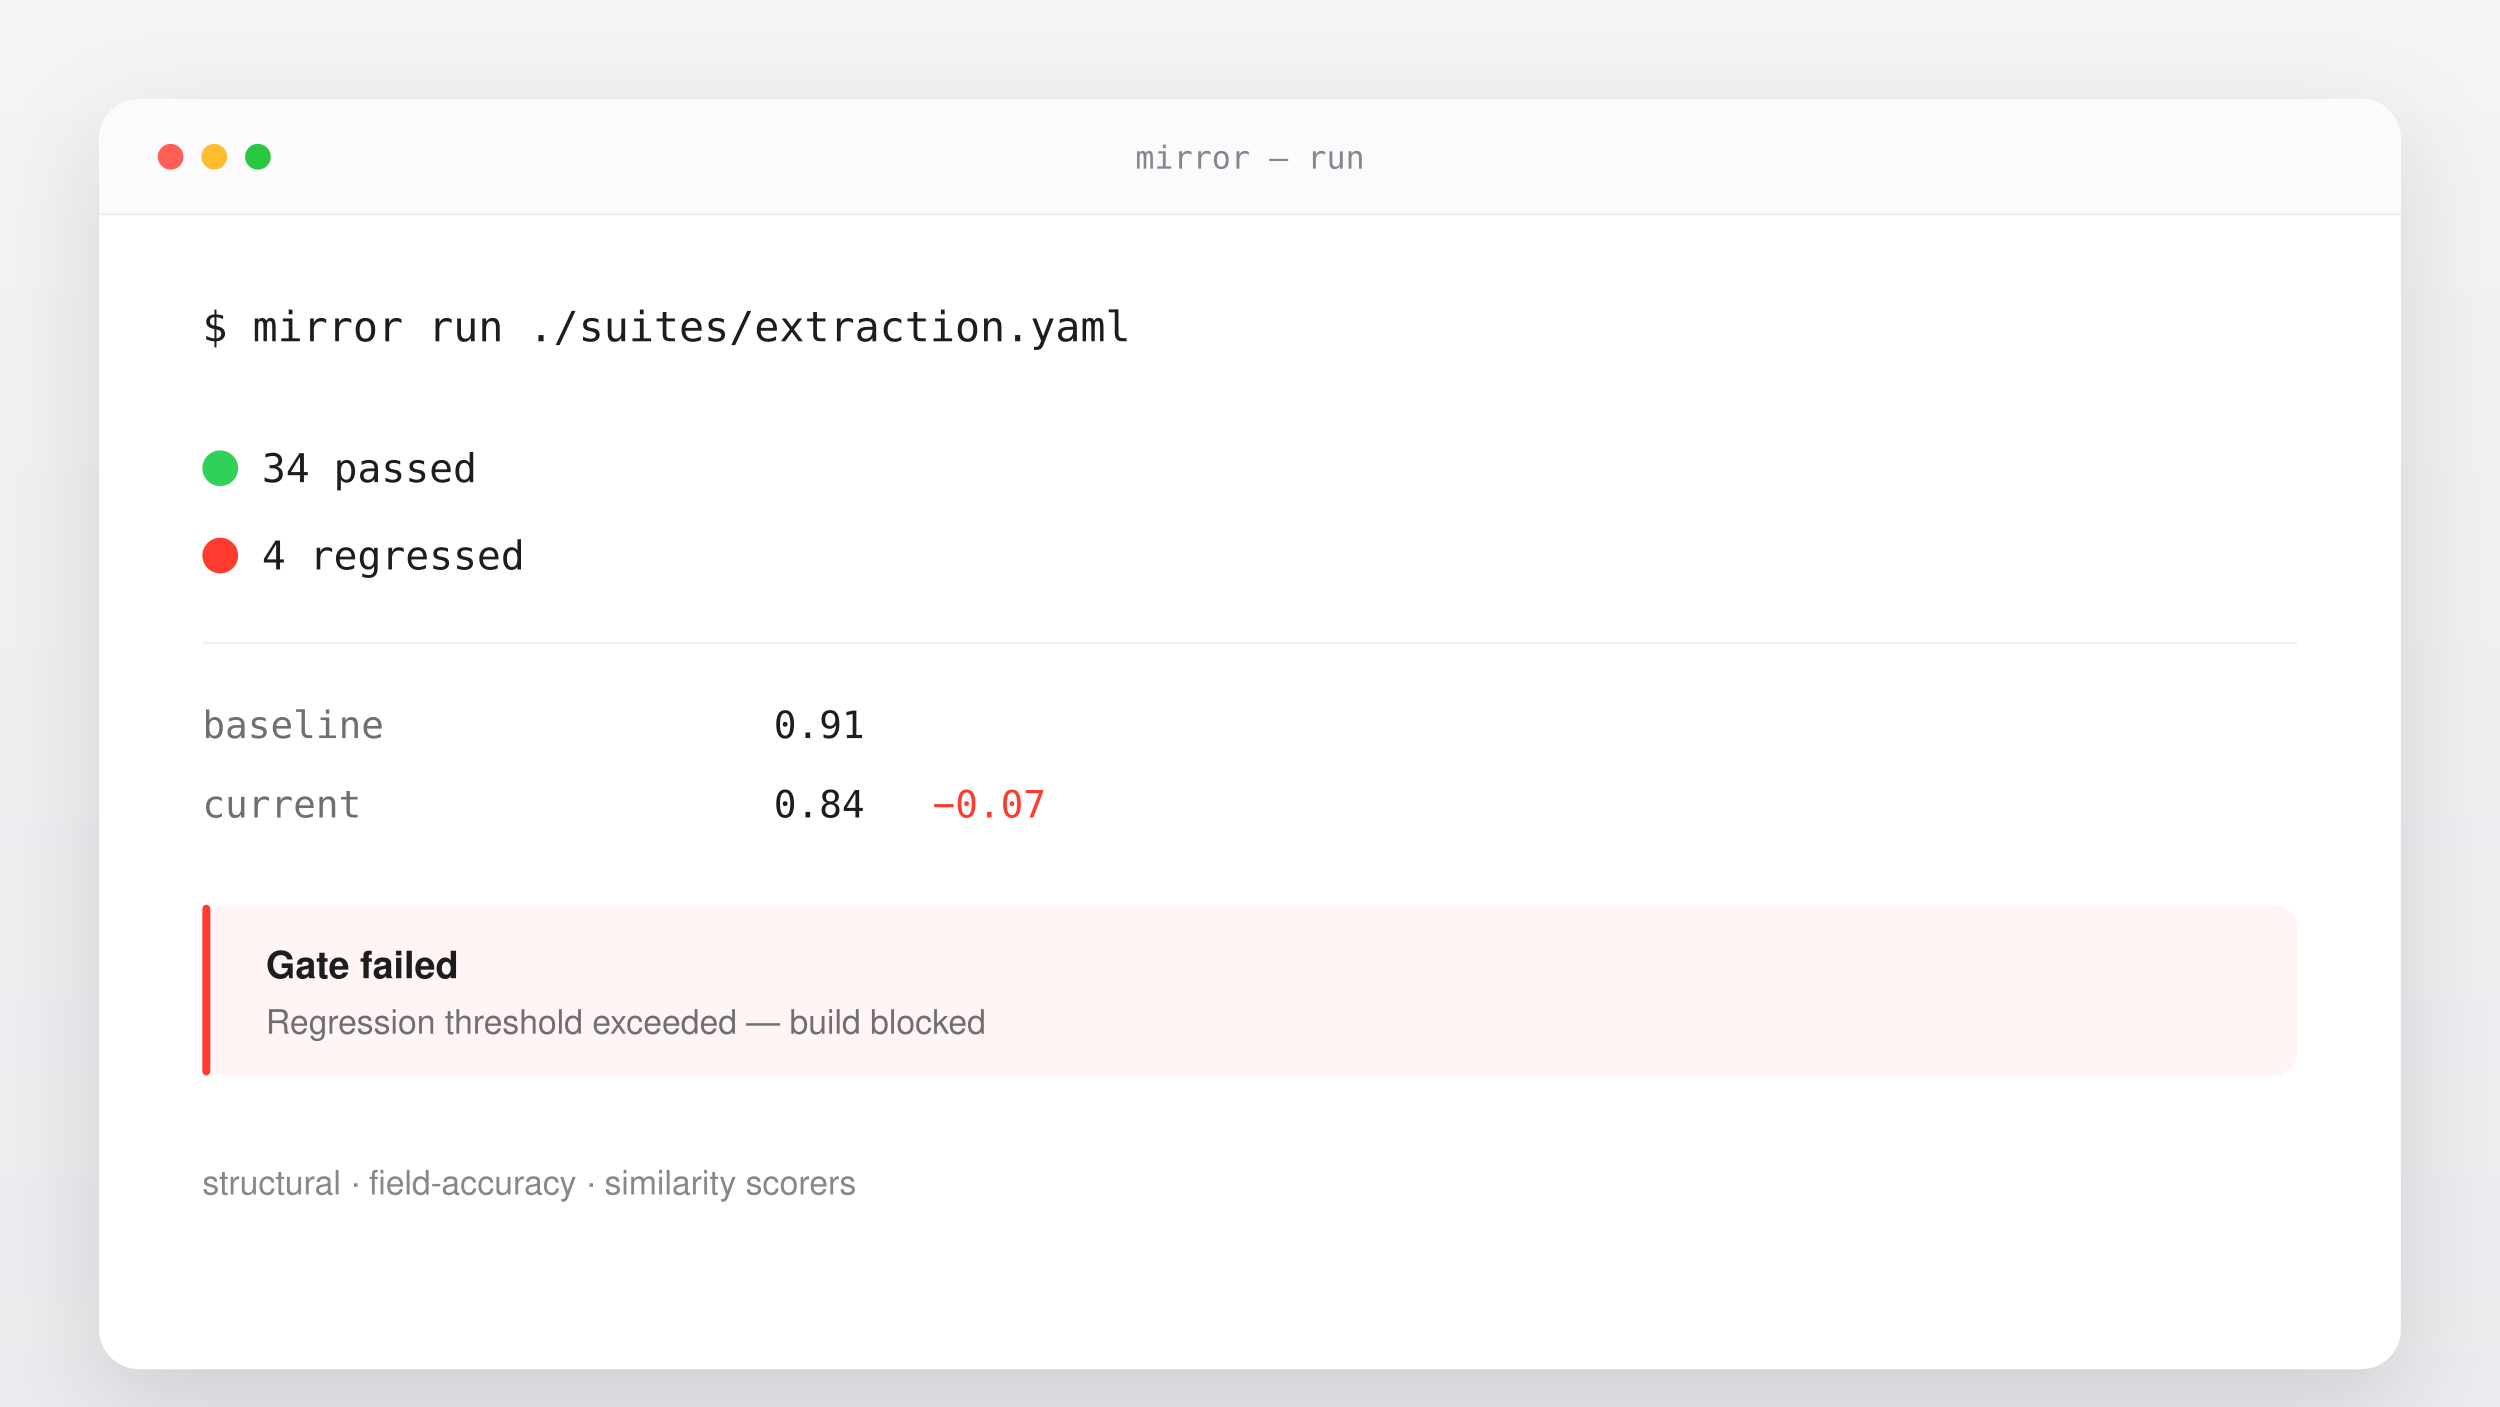
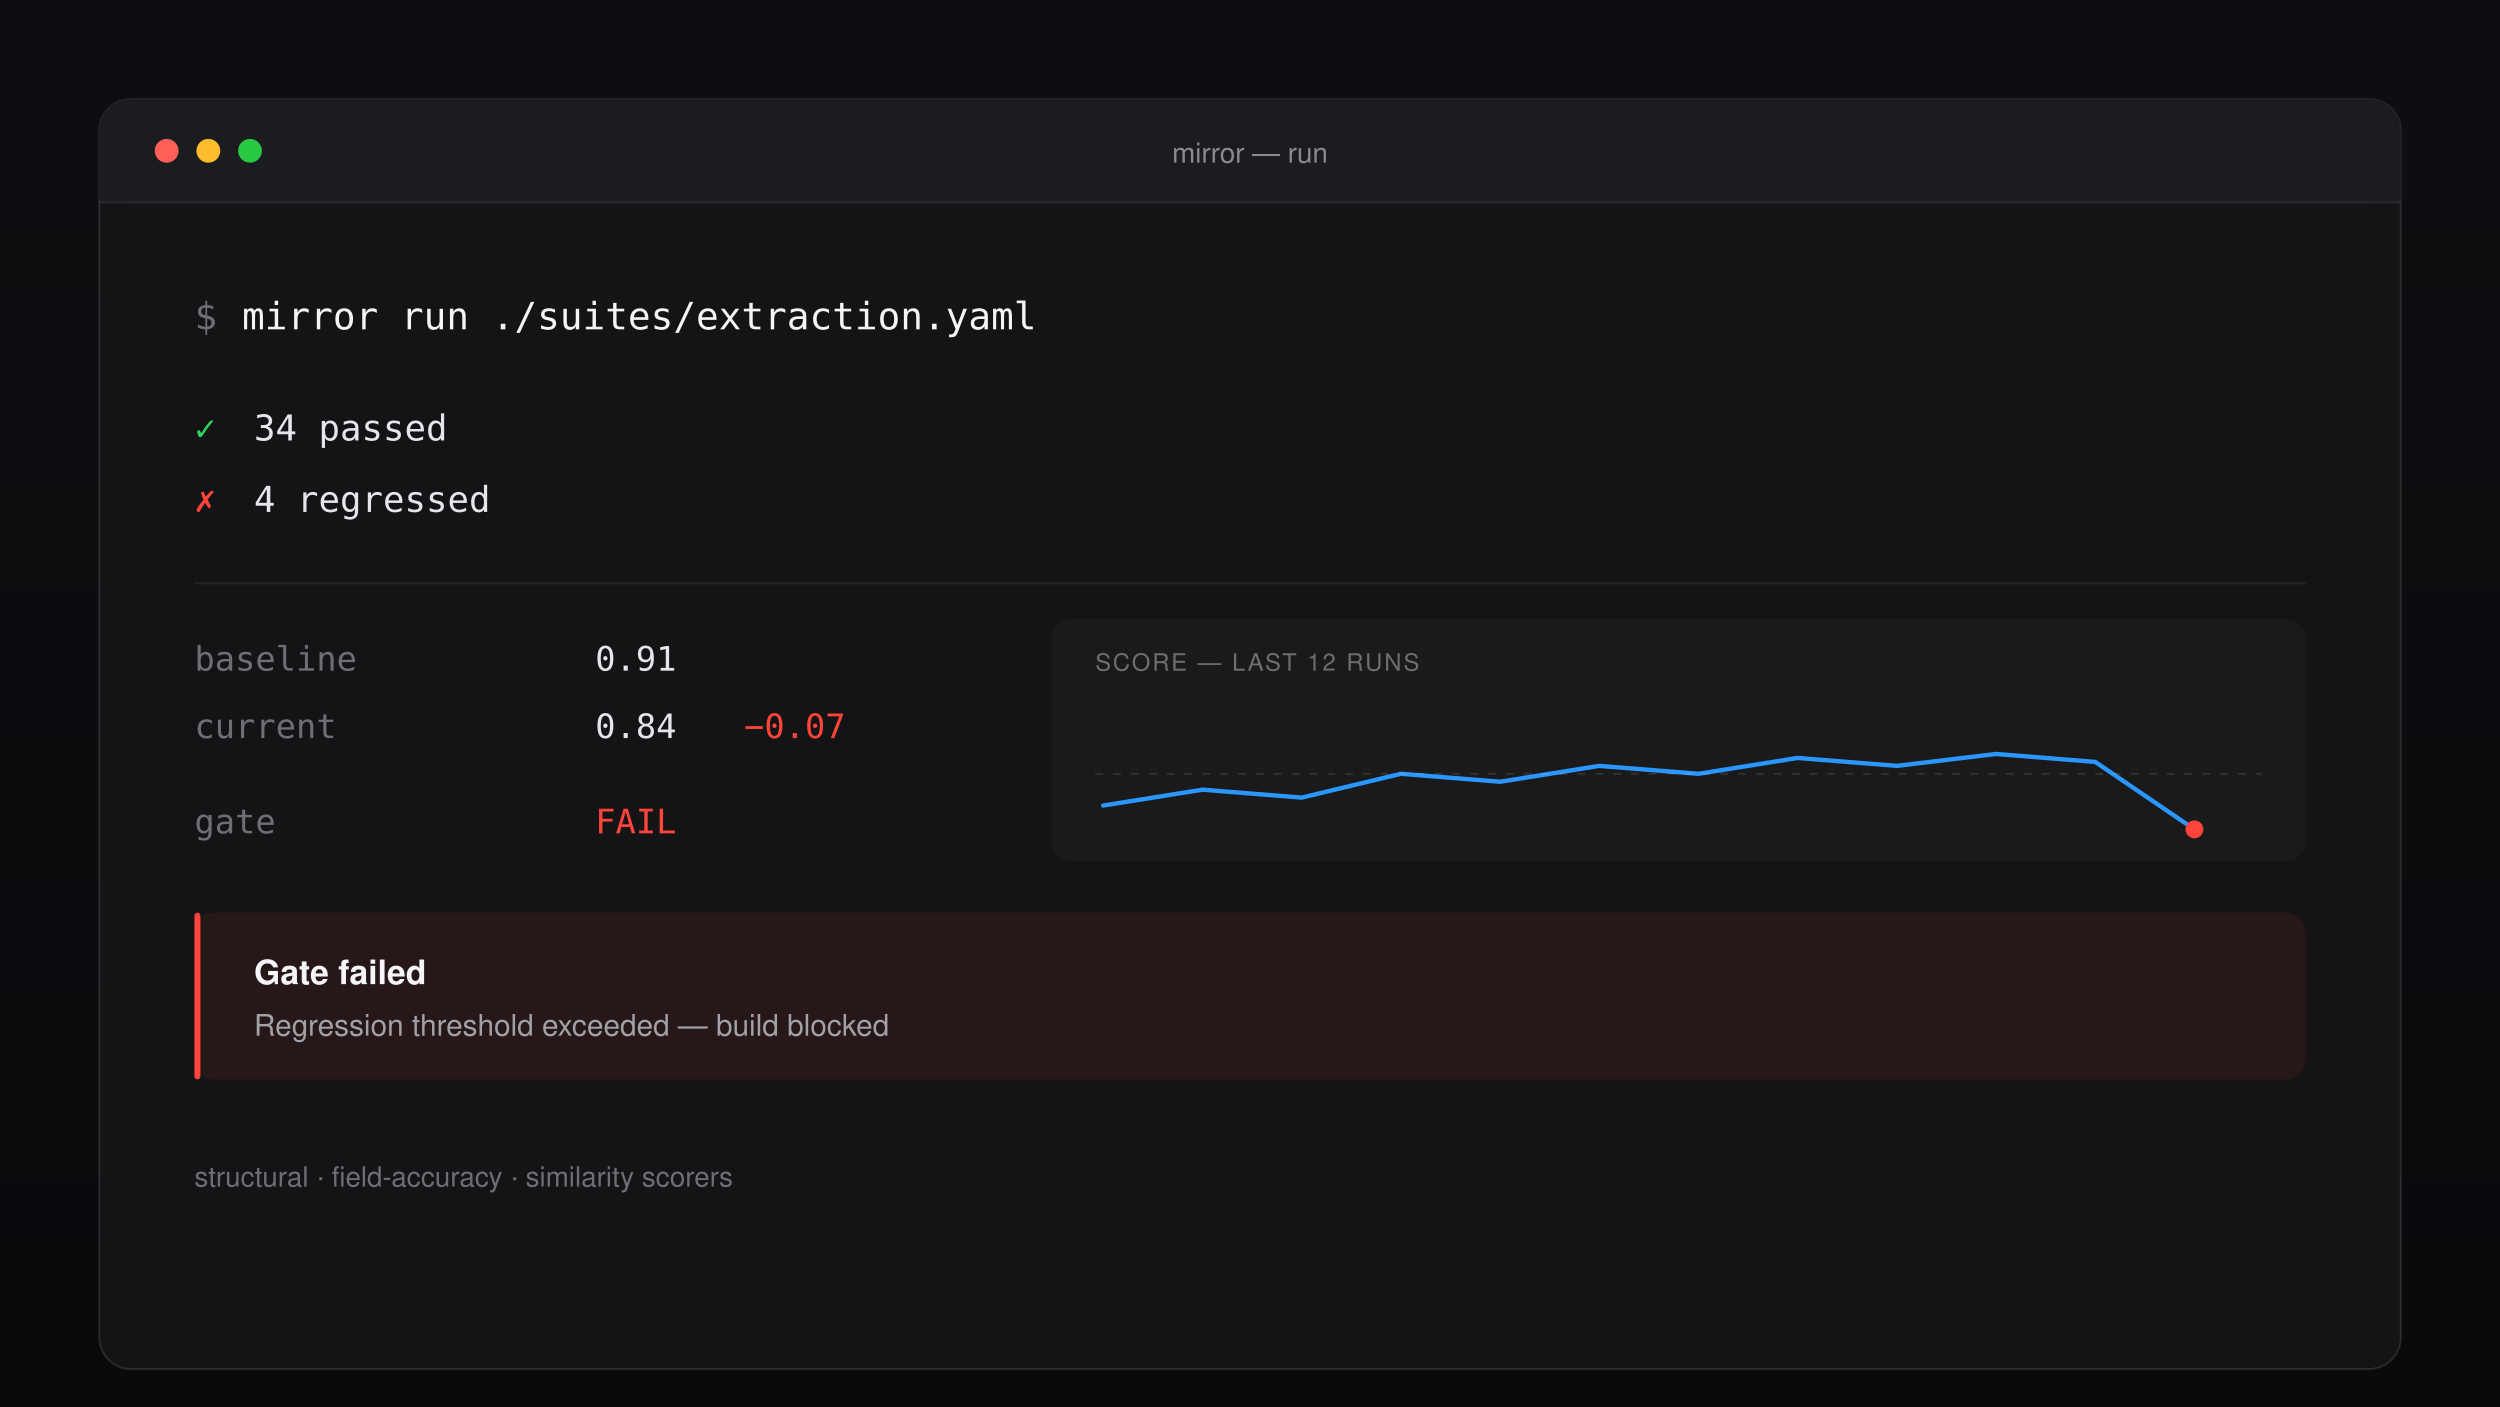
<svg xmlns="http://www.w3.org/2000/svg" viewBox="170 80 1260 709" font-family="-apple-system, BlinkMacSystemFont, 'SF Pro Display', Helvetica, Arial, sans-serif">
  <defs>
-     <linearGradient id="mbg" x1="0" y1="0" x2="0" y2="1">
-       <stop offset="0%" stop-color="#f5f5f7" />
-       <stop offset="100%" stop-color="#ebebef" />
+     <linearGradient id="mrbg" x1="0" y1="0" x2="0" y2="1">
+       <stop offset="0%" stop-color="#0e0f12" />
+       <stop offset="100%" stop-color="#08090b" />
    </linearGradient>
-     <filter id="msh" x="-20%" y="-20%" width="140%" height="140%">
-       <feDropShadow dx="0" dy="18" stdDeviation="26" flood-color="#000" flood-opacity="0.13" />
-     </filter>
  </defs>
-   <rect width="1600" height="900" fill="url(#mbg)" />
-   <g filter="url(#msh)">
-     <rect x="220" y="130" width="1160" height="640" rx="20" fill="#ffffff" />
+   <rect x="0" y="0" width="1600" height="900" fill="url(#mrbg)" />
+   <rect x="220" y="130" width="1160" height="640" rx="16" fill="#141416" stroke="#ffffff1c" stroke-width="1" />
+   <rect x="220" y="130" width="1160" height="52" rx="16" fill="#1b1c1f" />
+   <rect x="220" y="166" width="1160" height="16" fill="#1b1c1f" />
+   <line x1="220" y1="182" x2="1380" y2="182" stroke="#ffffff14" stroke-width="1" />
+   <circle cx="254" cy="156" r="6" fill="#ff5f57" />
+   <circle cx="275" cy="156" r="6" fill="#febc2e" />
+   <circle cx="296" cy="156" r="6" fill="#28c840" />
+   <text x="800" y="162" font-size="14" fill="#8a8a90" text-anchor="middle">mirror — run</text>
+   <g font-family="ui-monospace, SFMono-Regular, Menlo, monospace">
+     <text x="268" y="246" font-size="19" fill="#6e6e73">$</text>
+     <text x="292" y="246" font-size="19" fill="#f5f5f7">mirror run ./suites/extraction.yaml</text>
+     <text x="268" y="302" font-size="18" fill="#30d158">✓</text>
+     <text x="298" y="302" font-size="18" fill="#e6e6ea">34 passed</text>
+     <text x="268" y="338" font-size="18" fill="#ff453a">✗</text>
+     <text x="298" y="338" font-size="18" fill="#e6e6ea">4 regressed</text>
+     <line x1="268" y1="374" x2="1332" y2="374" stroke="#ffffff12" stroke-width="1" />
+     <text x="268" y="418" font-size="17" fill="#6e6e73">baseline</text>
+     <text x="470" y="418" font-size="17" fill="#e6e6ea">0.91</text>
+     <text x="268" y="452" font-size="17" fill="#6e6e73">current</text>
+     <text x="470" y="452" font-size="17" fill="#e6e6ea">0.84</text>
+     <text x="545" y="452" font-size="17" fill="#ff453a">−0.07</text>
+     <text x="268" y="500" font-size="17" fill="#6e6e73">gate</text>
+     <text x="470" y="500" font-size="17" fill="#ff453a">FAIL</text>
  </g>
-   <rect x="220" y="130" width="1160" height="58" rx="20" fill="#fbfbfd" />
-   <rect x="220" y="170" width="1160" height="18" fill="#fbfbfd" />
-   <line x1="220" y1="188" x2="1380" y2="188" stroke="#00000012" stroke-width="1" />
-   <circle cx="256" cy="159" r="6.5" fill="#ff5f57" />
-   <circle cx="278" cy="159" r="6.5" fill="#febc2e" />
-   <circle cx="300" cy="159" r="6.5" fill="#28c840" />
-   <text x="800" y="165" font-size="16" fill="#86868b" text-anchor="middle" font-family="ui-monospace, SFMono-Regular, Menlo, monospace">mirror — run</text>
-   <text x="272" y="252" font-size="21" fill="#1d1d1f" font-family="ui-monospace, SFMono-Regular, Menlo, monospace">$ mirror run ./suites/extraction.yaml</text>
-   <circle cx="281" cy="316" r="9" fill="#30d158" />
-   <text x="302" y="323" font-size="20" fill="#1d1d1f" font-family="ui-monospace, SFMono-Regular, Menlo, monospace">34 passed</text>
-   <circle cx="281" cy="360" r="9" fill="#ff3b30" />
-   <text x="302" y="367" font-size="20" fill="#1d1d1f" font-family="ui-monospace, SFMono-Regular, Menlo, monospace">4 regressed</text>
-   <line x1="272" y1="404" x2="1328" y2="404" stroke="#00000010" stroke-width="1" />
-   <text x="272" y="452" font-size="19" fill="#6e6e73" font-family="ui-monospace, SFMono-Regular, Menlo, monospace">baseline</text>
-   <text x="560" y="452" font-size="19" fill="#1d1d1f" font-family="ui-monospace, SFMono-Regular, Menlo, monospace">0.91</text>
-   <text x="272" y="492" font-size="19" fill="#6e6e73" font-family="ui-monospace, SFMono-Regular, Menlo, monospace">current</text>
-   <text x="560" y="492" font-size="19" fill="#1d1d1f" font-family="ui-monospace, SFMono-Regular, Menlo, monospace">0.84</text>
-   <text x="640" y="492" font-size="19" fill="#ff3b30" font-family="ui-monospace, SFMono-Regular, Menlo, monospace">−0.07</text>
-   <rect x="272" y="536" width="1056" height="86" rx="12" fill="#fff5f5" />
-   <rect x="272" y="536" width="4" height="86" rx="2" fill="#ff3b30" />
-   <text x="304" y="573" font-size="19" font-weight="600" fill="#1d1d1f">Gate failed</text>
-   <text x="304" y="601" font-size="17" fill="#6e6e73">Regression threshold exceeded — build blocked</text>
-   <text x="272" y="682" font-size="17" fill="#86868b">structural · field-accuracy · similarity scorers</text>
+   <rect x="700" y="392" width="632" height="122" rx="10" fill="#ffffff06" />
+   <text x="722" y="418" font-size="12" fill="#6e6e73" letter-spacing="1">SCORE — LAST 12 RUNS</text>
+   <polyline points="726,486 776,478 826,482 876,470 926,474 976,466 1026,470 1076,462 1126,466 1176,460 1226,464 1276,498" fill="none" stroke="#2997ff" stroke-width="2.2" stroke-linecap="round" stroke-linejoin="round" />
+   <line x1="722" y1="470" x2="1310" y2="470" stroke="#ffffff1a" stroke-width="1" stroke-dasharray="4 5" />
+   <circle cx="1276" cy="498" r="4.5" fill="#ff453a" />
+   <rect x="268" y="540" width="1064" height="84" rx="10" fill="#ff453a14" />
+   <rect x="268" y="540" width="3" height="84" rx="1.5" fill="#ff453a" />
+   <text x="298" y="576" font-size="17" font-weight="600" fill="#f5f5f7">Gate failed</text>
+   <text x="298" y="602" font-size="15" fill="#a1a1a6">Regression threshold exceeded — build blocked</text>
+   <text x="268" y="678" font-size="14" fill="#6e6e73">structural · field-accuracy · similarity scorers</text>
</svg>
